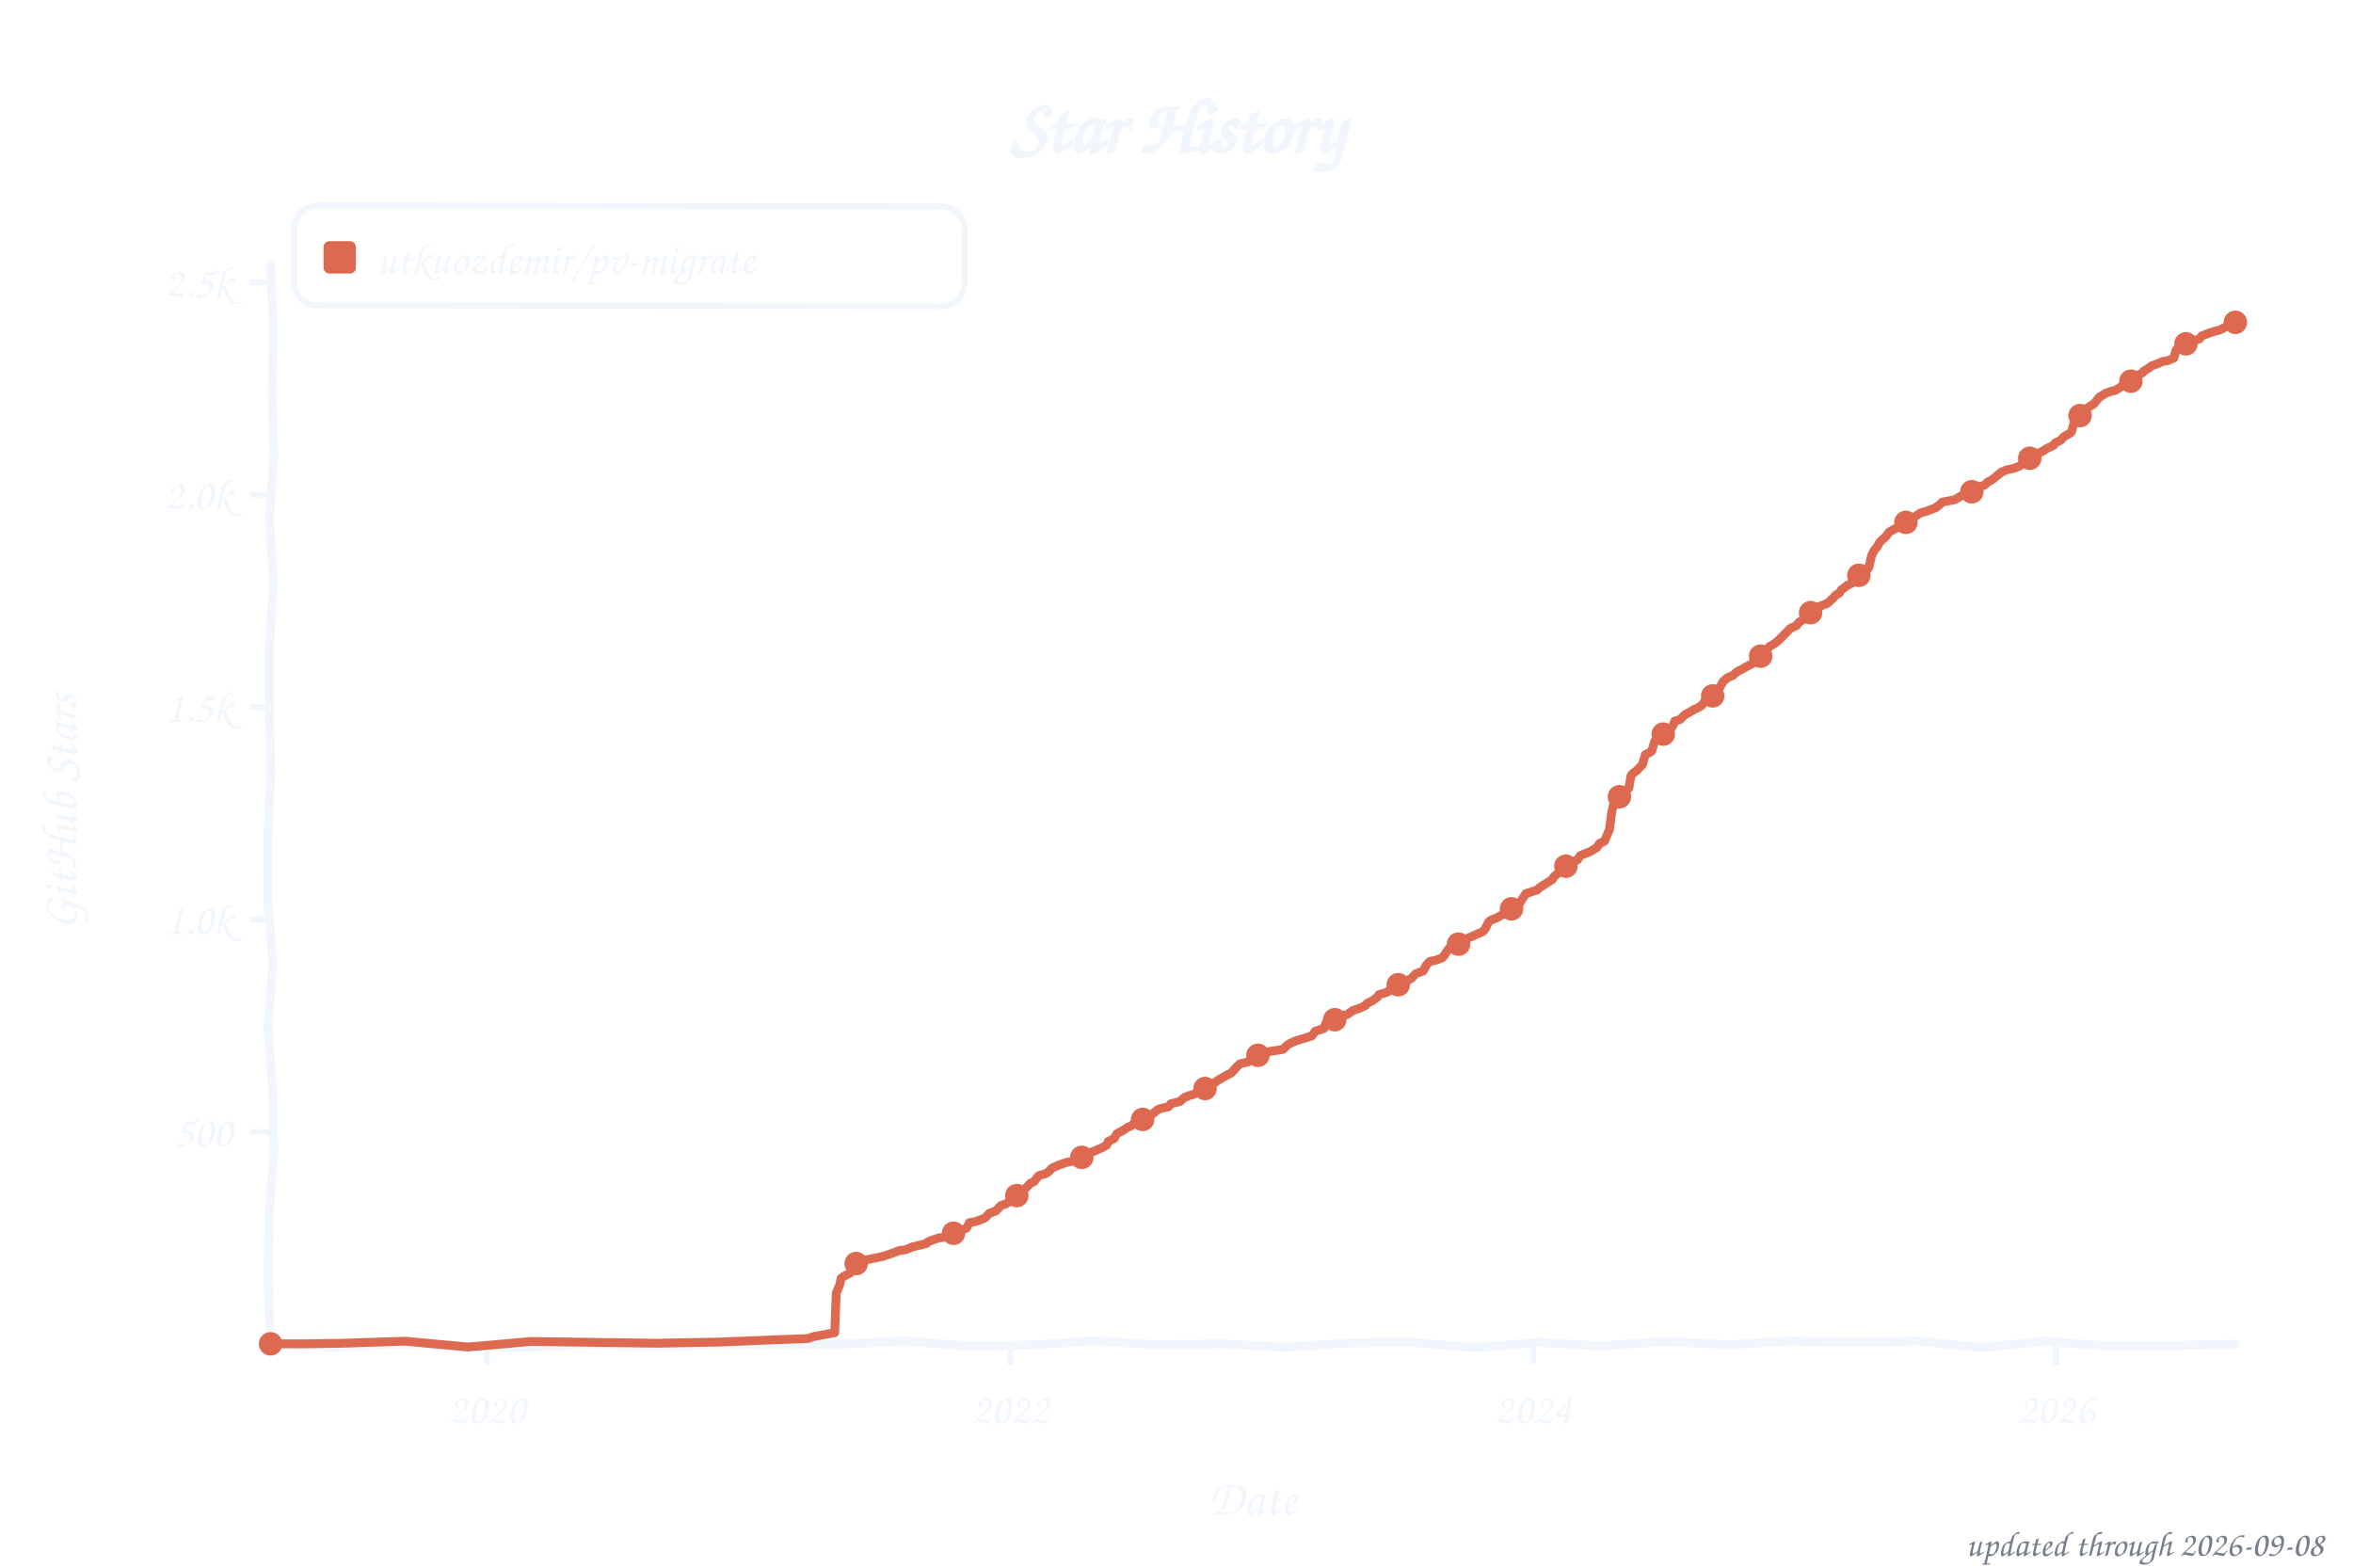
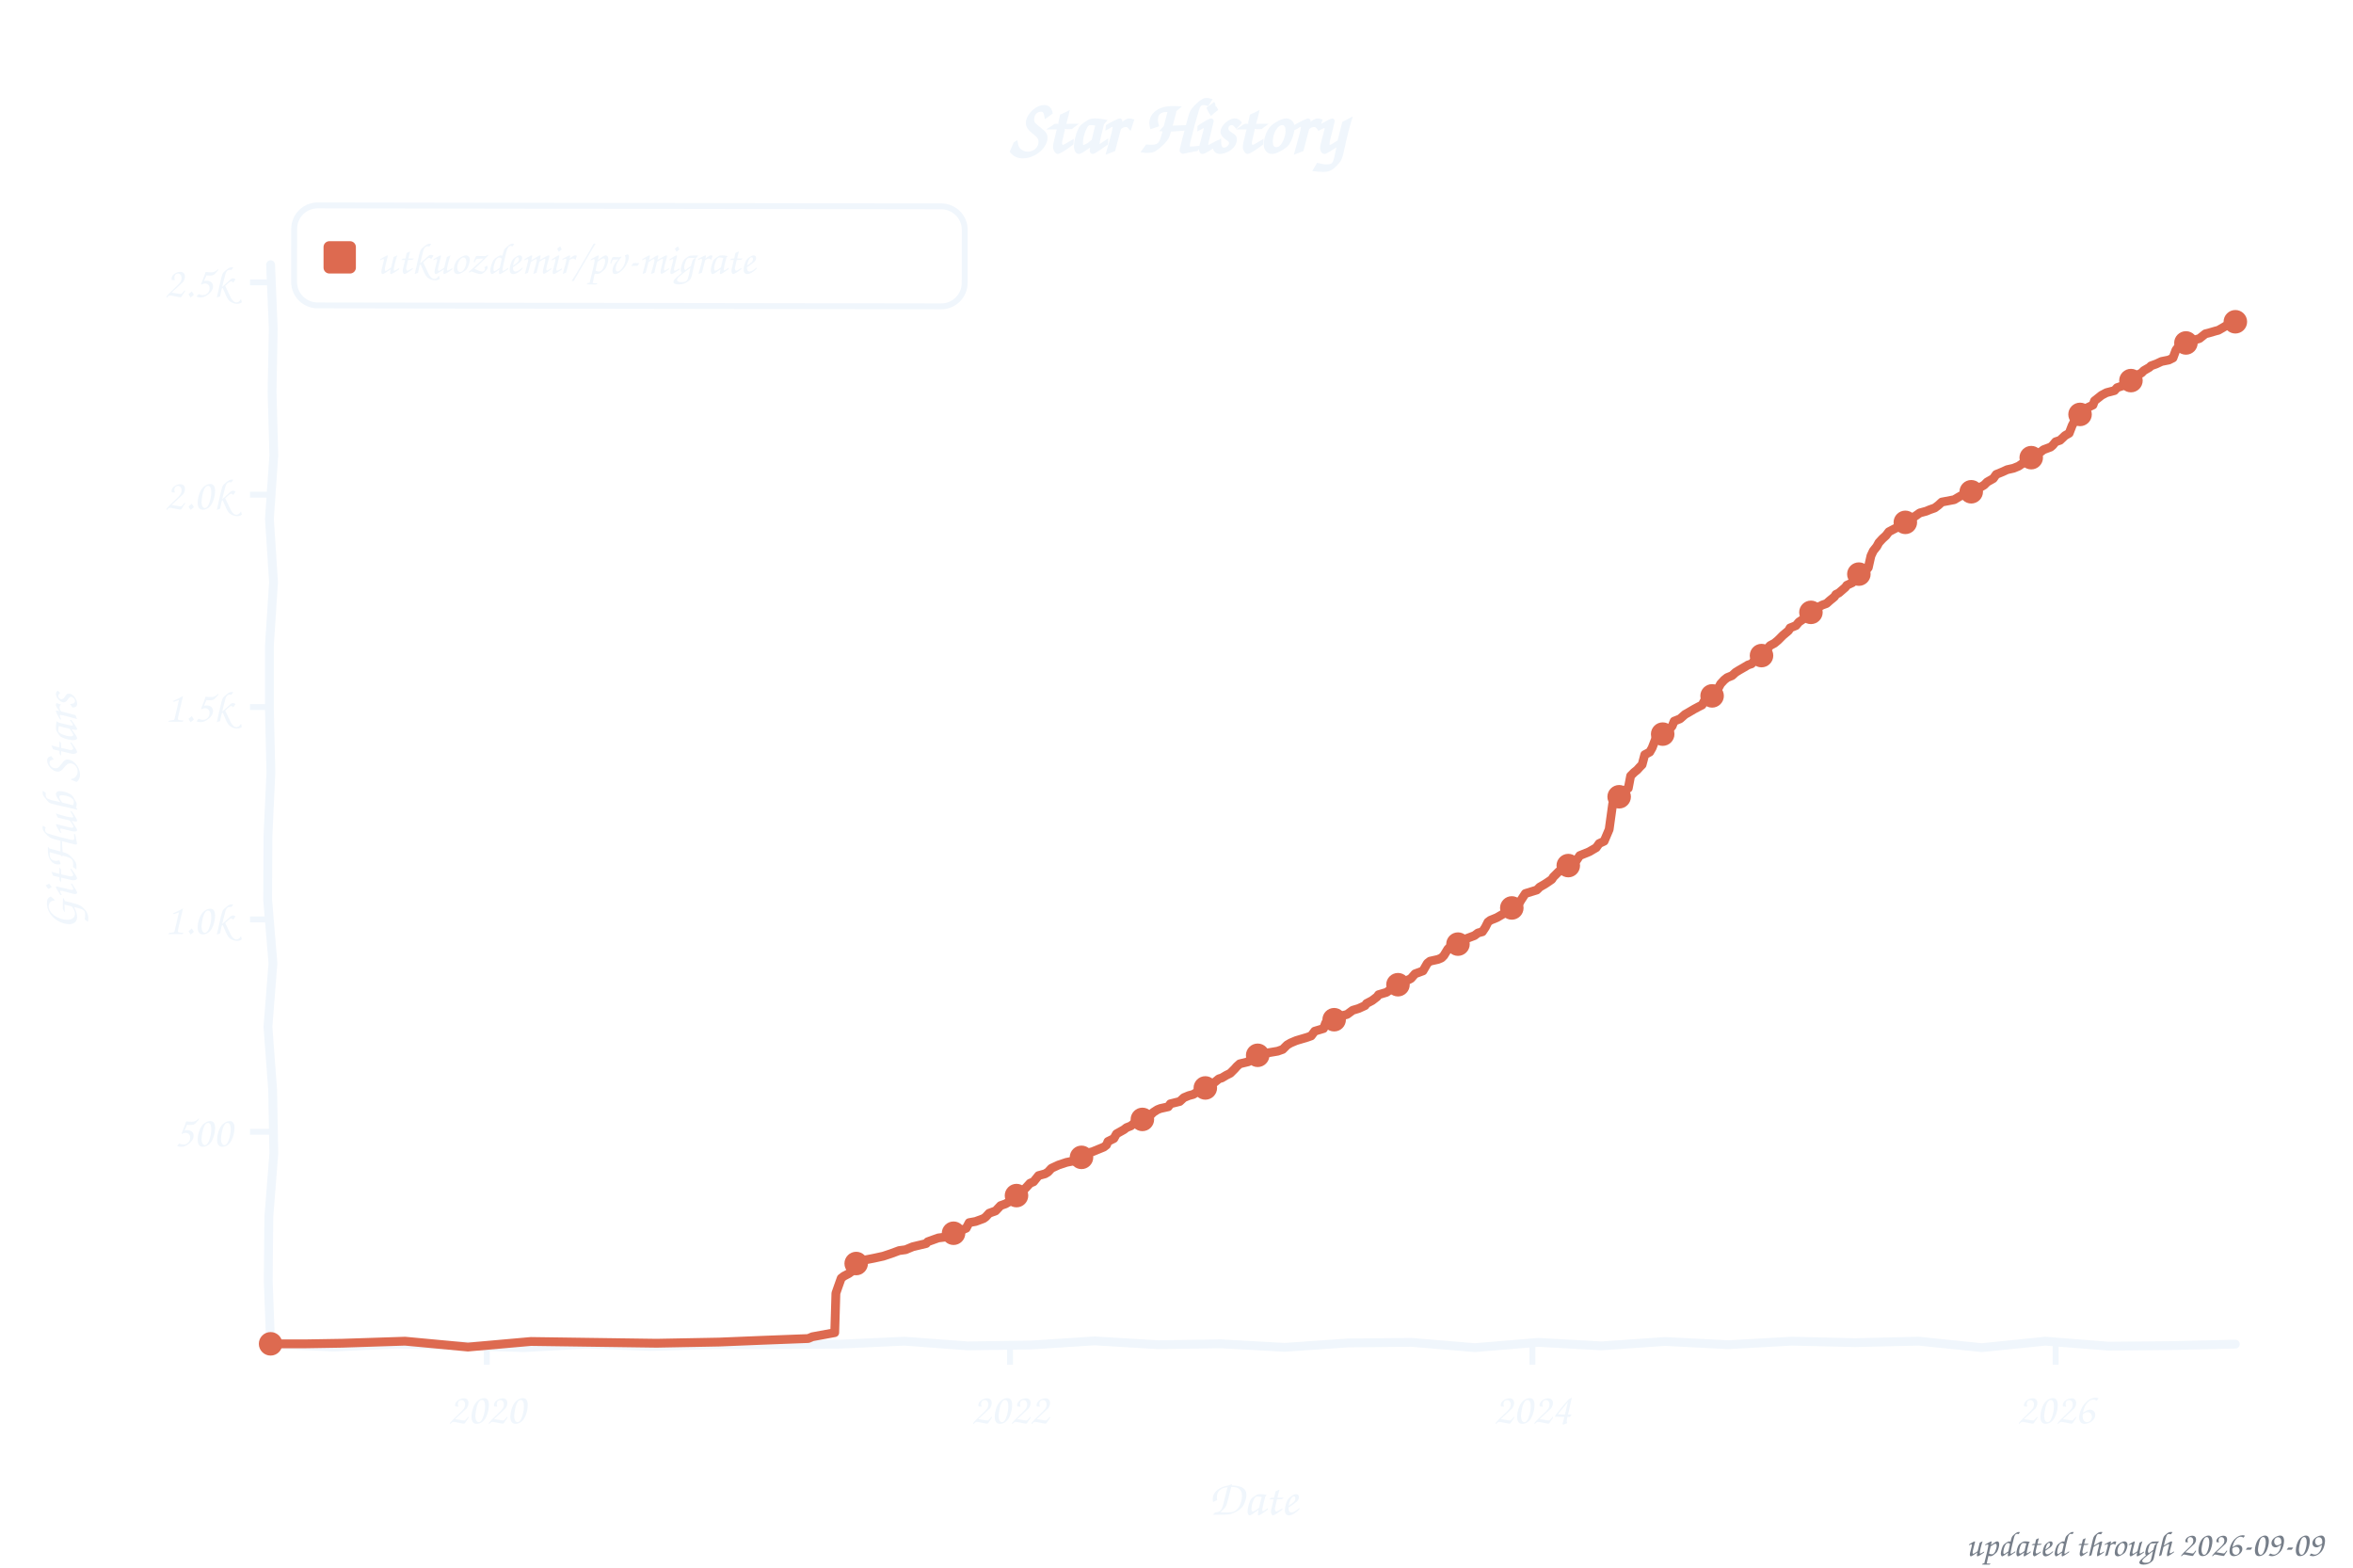
<svg xmlns="http://www.w3.org/2000/svg" width="800" height="533" viewBox="0 0 800 533" role="img" aria-label="Star history of utkuozdemir/pv-migrate">
  <style>text{font-family:"Comic Sans MS","Chalkboard SE","Comic Neue","Marker Felt",cursive}</style>
  <text x="400" y="52" font-size="26" font-weight="bold" text-anchor="middle" fill="#f0f6fc">Star History</text>
  <rect x="100" y="70" width="228" height="34" rx="8" fill="none" stroke="#f0f6fc" stroke-width="2" transform="rotate(0.09 214 87)" />
  <rect x="110" y="82" width="11" height="11" rx="2" fill="#dd6a50" />
  <text x="128" y="93" font-size="15" fill="#f0f6fc" textLength="189" lengthAdjust="spacingAndGlyphs">utkuozdemir/pv-migrate</text>
  <line x1="85" y1="384.8" x2="92" y2="384.8" stroke="#f0f6fc" stroke-width="2" />
  <text x="79" y="389.8" font-size="15" text-anchor="end" fill="#f0f6fc">500</text>
  <line x1="85" y1="312.6" x2="92" y2="312.6" stroke="#f0f6fc" stroke-width="2" />
  <text x="79" y="317.6" font-size="15" text-anchor="end" fill="#f0f6fc">1.0k</text>
  <line x1="85" y1="240.4" x2="92" y2="240.4" stroke="#f0f6fc" stroke-width="2" />
  <text x="79" y="245.4" font-size="15" text-anchor="end" fill="#f0f6fc">1.5k</text>
  <line x1="85" y1="168.2" x2="92" y2="168.2" stroke="#f0f6fc" stroke-width="2" />
  <text x="79" y="173.2" font-size="15" text-anchor="end" fill="#f0f6fc">2.0k</text>
  <line x1="85" y1="96.0" x2="92" y2="96.0" stroke="#f0f6fc" stroke-width="2" />
  <text x="79" y="101.0" font-size="15" text-anchor="end" fill="#f0f6fc">2.5k</text>
  <line x1="165.5" y1="457" x2="165.5" y2="464" stroke="#f0f6fc" stroke-width="2" />
  <text x="165.5" y="484" font-size="15" text-anchor="middle" fill="#f0f6fc">2020</text>
-   <line x1="343.5" y1="457" x2="343.5" y2="464" stroke="#f0f6fc" stroke-width="2" />
-   <text x="343.5" y="484" font-size="15" text-anchor="middle" fill="#f0f6fc">2022</text>
-   <line x1="521.2" y1="457" x2="521.2" y2="464" stroke="#f0f6fc" stroke-width="2" />
-   <text x="521.2" y="484" font-size="15" text-anchor="middle" fill="#f0f6fc">2024</text>
-   <line x1="699.1" y1="457" x2="699.1" y2="464" stroke="#f0f6fc" stroke-width="2" />
-   <text x="699.1" y="484" font-size="15" text-anchor="middle" fill="#f0f6fc">2026</text>
+   <line x1="343.4" y1="457" x2="343.4" y2="464" stroke="#f0f6fc" stroke-width="2" />
+   <text x="343.4" y="484" font-size="15" text-anchor="middle" fill="#f0f6fc">2022</text>
+   <line x1="521.0" y1="457" x2="521.0" y2="464" stroke="#f0f6fc" stroke-width="2" />
+   <text x="521.0" y="484" font-size="15" text-anchor="middle" fill="#f0f6fc">2024</text>
+   <line x1="698.9" y1="457" x2="698.9" y2="464" stroke="#f0f6fc" stroke-width="2" />
+   <text x="698.9" y="484" font-size="15" text-anchor="middle" fill="#f0f6fc">2026</text>
  <text x="426" y="515" font-size="17" text-anchor="middle" fill="#f0f6fc">Date</text>
  <text x="26" y="276" font-size="17" text-anchor="middle" fill="#f0f6fc" transform="rotate(-90 26 276)">GitHub Stars</text>
  <path d="M 92.0,90.0 L 92.9,111.6 L 92.5,133.2 L 93.1,154.8 L 91.6,176.4 L 93.0,197.9 L 91.6,219.5 L 91.6,241.1 L 92.1,262.7 L 91.1,284.3 L 91.0,305.9 L 92.8,327.5 L 91.1,349.1 L 92.7,370.6 L 93.1,392.2 L 91.4,413.8 L 91.2,435.4 L 92.0,457.0 L 113.5,458.0 L 135.1,457.0 L 156.6,457.5 L 178.2,458.2 L 199.7,457.0 L 221.3,457.8 L 242.8,457.2 L 264.4,457.2 L 285.9,457.0 L 307.5,456.0 L 329.0,457.6 L 350.6,457.3 L 372.1,455.9 L 393.7,457.2 L 415.2,456.9 L 436.8,458.1 L 458.3,456.6 L 479.9,456.4 L 501.4,458.2 L 523.0,456.4 L 544.5,457.6 L 566.1,456.1 L 587.6,457.2 L 609.2,456.0 L 630.7,456.5 L 652.3,456.0 L 673.8,458.2 L 695.4,456.0 L 716.9,457.7 L 738.5,457.5 L 760.0,457.0" fill="none" stroke="#f0f6fc" stroke-width="3" stroke-linecap="round" stroke-linejoin="round" />
-   <path d="M 92.0,456.9 L 104.2,456.9 L 116.3,456.7 L 137.7,456.0 L 159.1,458.0 L 180.5,456.1 L 201.9,456.4 L 223.3,456.7 L 244.6,456.3 L 259.2,455.7 L 274.8,455.1 L 276.3,454.5 L 283.8,453.1 L 284.3,439.7 L 285.5,436.8 L 286.0,434.6 L 287.0,433.9 L 288.7,433.0 L 290.2,431.9 L 290.9,429.7 L 292.6,429.3 L 294.1,428.4 L 297.2,427.8 L 300.4,427.1 L 303.1,426.2 L 305.7,425.2 L 307.9,424.9 L 310.4,423.9 L 315.0,422.8 L 315.5,422.2 L 319.1,420.9 L 322.3,420.5 L 325.0,419.2 L 325.9,418.7 L 328.6,417.6 L 329.6,415.7 L 331.8,415.3 L 334.5,414.3 L 335.2,413.8 L 336.4,412.5 L 338.6,411.7 L 340.3,409.9 L 342.0,409.3 L 344.0,408.2 L 344.9,407.0 L 346.2,406.3 L 347.9,404.9 L 349.3,403.4 L 350.3,402.3 L 351.5,401.8 L 353.2,399.7 L 355.4,399.1 L 356.4,398.5 L 357.6,397.2 L 360.0,396.1 L 362.7,395.2 L 364.7,394.8 L 367.3,393.9 L 368.3,393.0 L 369.0,392.2 L 371.5,391.6 L 374.9,390.1 L 376.3,389.3 L 376.8,388.1 L 378.8,387.1 L 379.7,385.5 L 382.2,384.1 L 383.2,383.4 L 384.6,382.8 L 385.8,381.8 L 387.5,380.9 L 390.0,379.9 L 391.2,379.2 L 391.9,378.7 L 393.6,377.3 L 394.6,376.9 L 397.3,376.3 L 398.0,375.3 L 401.2,374.5 L 402.6,373.2 L 404.3,372.5 L 405.8,372.1 L 408.2,370.6 L 409.7,370.1 L 411.2,368.8 L 412.9,368.2 L 414.1,367.3 L 415.5,366.5 L 417.0,365.6 L 418.5,364.9 L 419.9,363.4 L 420.6,362.6 L 421.6,361.7 L 424.5,361.0 L 425.3,360.1 L 426.5,359.5 L 427.9,358.7 L 430.4,358.1 L 431.6,357.5 L 436.2,356.8 L 437.7,355.3 L 438.9,354.6 L 440.8,353.8 L 444.5,352.7 L 446.0,352.2 L 447.2,350.6 L 450.1,349.7 L 450.8,347.8 L 451.8,347.0 L 454.5,346.4 L 455.5,345.5 L 458.1,344.9 L 460.1,343.5 L 462.0,342.9 L 464.2,341.9 L 464.7,341.2 L 466.7,340.2 L 468.4,338.9 L 468.8,338.2 L 471.5,337.4 L 473.7,335.8 L 474.4,335.0 L 477.4,333.7 L 478.8,333.2 L 479.8,332.7 L 481.3,331.1 L 483.9,330.1 L 484.9,328.2 L 486.1,326.9 L 488.1,326.5 L 490.3,325.7 L 491.0,324.9 L 492.5,322.6 L 493.4,321.8 L 495.9,321.0 L 497.3,320.4 L 498.5,319.2 L 500.2,318.5 L 502.4,317.5 L 504.1,316.8 L 504.9,315.9 L 506.1,313.5 L 506.8,312.9 L 509.0,312.0 L 511.0,310.9 L 511.9,310.1 L 512.9,309.4 L 514.6,308.4 L 516.6,307.3 L 517.3,306.1 L 518.8,303.8 L 522.6,302.6 L 523.1,302.1 L 524.3,301.2 L 525.8,300.3 L 527.8,299.0 L 528.2,298.2 L 529.7,296.9 L 530.4,296.1 L 532.4,294.5 L 533.8,294.1 L 534.8,293.0 L 536.3,292.4 L 537.3,290.9 L 538.5,290.4 L 540.7,289.5 L 542.9,288.2 L 543.8,286.8 L 545.5,286.0 L 547.2,282.0 L 548.0,275.9 L 548.9,272.5 L 550.6,270.9 L 551.6,269.3 L 553.8,268.0 L 554.5,263.8 L 555.0,263.1 L 556.7,261.8 L 557.5,260.9 L 558.4,260.0 L 559.4,256.6 L 561.1,255.7 L 561.6,255.3 L 562.6,252.0 L 564.0,250.9 L 566.0,248.8 L 567.7,248.2 L 568.7,246.9 L 569.4,245.2 L 571.1,244.7 L 573.0,242.9 L 574.0,242.4 L 576.2,241.1 L 577.2,240.7 L 578.6,239.8 L 579.6,238.4 L 580.3,237.8 L 581.8,236.8 L 583.0,235.5 L 583.7,235.1 L 584.7,233.8 L 585.9,231.6 L 587.4,230.4 L 589.1,229.7 L 590.3,228.6 L 591.3,228.0 L 592.0,227.7 L 593.5,226.8 L 595.7,225.7 L 596.9,224.4 L 598.4,223.5 L 599.6,222.3 L 600.3,221.6 L 601.5,219.9 L 603.5,218.7 L 604.7,217.7 L 606.4,216.0 L 607.4,215.0 L 608.6,213.7 L 610.8,212.7 L 611.7,211.5 L 613.4,210.5 L 614.4,209.2 L 615.9,208.2 L 616.9,207.3 L 617.6,206.6 L 619.8,205.7 L 621.2,205.2 L 622.2,204.3 L 623.2,203.4 L 624.2,202.3 L 625.4,201.6 L 626.1,200.5 L 628.1,199.0 L 630.0,198.1 L 631.0,196.5 L 632.2,195.2 L 633.9,194.8 L 635.4,193.0 L 636.3,189.0 L 637.1,187.3 L 638.3,185.8 L 639.0,184.5 L 639.7,183.7 L 641.0,182.6 L 642.4,180.8 L 644.1,179.9 L 646.1,178.9 L 647.8,178.0 L 648.3,177.4 L 650.0,176.1 L 650.7,175.9 L 652.9,174.4 L 655.1,173.8 L 656.3,173.3 L 658.0,172.7 L 659.2,171.8 L 660.4,170.7 L 664.6,169.9 L 666.8,168.6 L 668.0,168.3 L 670.4,167.2 L 671.4,166.8 L 672.6,165.6 L 674.8,164.9 L 675.8,163.9 L 677.0,163.3 L 678.7,162.0 L 680.2,160.7 L 682.1,159.8 L 684.8,159.2 L 686.5,158.5 L 687.7,157.7 L 689.2,156.4 L 690.9,155.6 L 691.6,154.8 L 693.5,153.9 L 694.8,153.2 L 695.7,152.6 L 698.2,151.4 L 698.7,150.6 L 700.6,149.7 L 701.8,148.4 L 703.8,147.3 L 704.3,146.8 L 705.2,143.5 L 706.4,141.9 L 707.7,140.6 L 708.6,139.9 L 709.4,138.9 L 710.8,138.0 L 712.0,137.2 L 713.7,135.1 L 714.5,134.6 L 715.9,133.7 L 717.6,133.1 L 719.3,132.7 L 721.3,131.4 L 722.3,130.9 L 723.2,130.1 L 725.7,128.9 L 726.4,127.8 L 728.4,126.8 L 728.8,126.2 L 730.5,125.2 L 731.5,124.4 L 733.5,123.7 L 735.2,122.9 L 737.1,122.6 L 739.1,121.7 L 739.8,119.1 L 741.0,117.7 L 743.0,117.1 L 743.9,116.4 L 745.6,115.9 L 747.8,115.2 L 748.6,114.2 L 751.2,113.2 L 753.4,112.5 L 754.4,112.3 L 755.4,111.9 L 756.6,111.2 L 757.3,110.7 L 758.1,110.7 L 759.3,110.3 L 760.0,109.6" fill="none" stroke="#dd6a50" stroke-width="3" stroke-linecap="round" stroke-linejoin="round" />
+   <path d="M 92.0,456.9 L 104.2,456.9 L 116.3,456.7 L 137.7,456.0 L 159.1,458.0 L 180.5,456.1 L 201.8,456.4 L 223.2,456.7 L 244.6,456.3 L 259.2,455.7 L 274.8,455.1 L 276.2,454.5 L 283.8,453.1 L 284.2,439.7 L 285.0,437.4 L 286.0,434.6 L 286.9,433.9 L 288.6,433.0 L 290.1,431.9 L 290.8,429.7 L 292.5,429.3 L 294.0,428.4 L 297.1,427.8 L 300.3,427.1 L 303.0,426.2 L 305.7,425.2 L 307.9,424.9 L 310.3,423.9 L 314.9,422.8 L 315.4,422.2 L 319.0,420.9 L 322.2,420.5 L 324.9,419.2 L 325.9,418.7 L 328.5,417.6 L 329.5,415.7 L 331.7,415.3 L 334.4,414.3 L 335.1,413.8 L 336.3,412.5 L 338.5,411.7 L 340.2,409.9 L 341.9,409.3 L 343.6,408.3 L 344.4,407.8 L 345.6,406.5 L 347.8,404.9 L 349.2,403.4 L 350.2,402.3 L 351.4,401.8 L 353.1,399.7 L 355.3,399.1 L 356.3,398.5 L 357.5,397.2 L 359.9,396.1 L 362.6,395.2 L 364.6,394.8 L 367.2,393.9 L 368.2,393.0 L 368.9,392.2 L 371.4,391.6 L 375.3,390.0 L 376.2,389.3 L 376.7,388.1 L 378.7,387.1 L 379.6,385.5 L 382.1,384.1 L 383.0,383.4 L 384.5,382.8 L 385.7,381.8 L 387.4,380.9 L 389.9,379.9 L 391.1,379.2 L 392.1,378.2 L 393.5,377.3 L 394.5,376.9 L 397.2,376.3 L 397.9,375.3 L 401.1,374.5 L 402.5,373.2 L 404.2,372.5 L 405.7,372.1 L 408.1,370.6 L 409.6,370.1 L 411.0,368.8 L 412.7,368.2 L 414.4,366.8 L 415.4,366.5 L 416.9,365.6 L 418.3,364.9 L 419.8,363.4 L 420.5,362.6 L 421.5,361.7 L 424.4,361.0 L 425.1,360.1 L 426.4,359.5 L 427.8,358.7 L 430.3,358.1 L 434.4,357.4 L 436.1,356.8 L 437.6,355.3 L 438.8,354.6 L 440.7,353.8 L 444.4,352.7 L 445.8,352.2 L 447.0,350.6 L 450.0,349.7 L 450.7,347.8 L 451.7,347.0 L 454.4,346.4 L 456.1,345.4 L 458.0,344.9 L 459.9,343.5 L 461.9,342.9 L 464.1,341.9 L 464.6,341.2 L 466.5,340.2 L 468.2,338.9 L 468.7,338.2 L 471.4,337.4 L 473.6,335.8 L 474.3,335.0 L 477.2,333.7 L 478.9,333.1 L 479.7,332.7 L 481.1,331.1 L 483.8,330.1 L 485.3,327.5 L 486.2,326.8 L 488.9,326.2 L 490.1,325.7 L 490.9,324.9 L 492.3,322.6 L 493.3,321.8 L 496.9,320.7 L 497.4,320.1 L 498.4,319.2 L 501.3,318.1 L 502.5,317.2 L 504.0,316.8 L 505.0,315.3 L 505.9,313.5 L 506.7,312.9 L 508.9,312.0 L 510.8,310.9 L 512.5,310.0 L 513.0,309.3 L 514.5,308.4 L 516.4,307.3 L 517.1,306.1 L 518.6,303.8 L 522.5,302.6 L 523.5,301.6 L 524.9,300.8 L 525.7,300.3 L 527.6,299.0 L 528.1,298.2 L 530.0,296.3 L 531.2,295.7 L 532.2,294.5 L 533.7,294.1 L 534.7,293.0 L 536.1,292.4 L 537.1,290.9 L 540.3,289.6 L 541.5,288.9 L 542.7,288.2 L 543.7,286.8 L 545.4,286.0 L 547.1,282.0 L 548.3,273.3 L 549.5,271.3 L 550.5,270.9 L 551.4,269.3 L 553.6,268.0 L 554.4,263.8 L 555.6,262.6 L 556.6,261.8 L 557.5,260.8 L 558.3,260.0 L 559.2,256.6 L 560.9,255.7 L 561.7,254.3 L 562.9,251.2 L 564.1,250.7 L 565.8,248.8 L 567.3,248.3 L 568.5,246.9 L 569.2,245.2 L 571.2,244.4 L 572.9,242.9 L 573.8,242.4 L 576.0,241.1 L 577.5,240.3 L 578.7,239.7 L 579.4,238.4 L 580.2,237.8 L 581.6,236.8 L 582.8,235.5 L 583.6,235.1 L 585.0,232.5 L 586.2,231.2 L 587.2,230.4 L 588.9,229.7 L 590.1,228.6 L 591.4,227.8 L 592.8,227.0 L 594.3,226.1 L 595.5,225.7 L 596.7,224.4 L 598.2,223.5 L 599.9,221.8 L 601.1,220.3 L 601.8,219.5 L 603.3,218.7 L 604.5,217.7 L 606.2,216.0 L 608.1,214.4 L 608.6,213.5 L 610.6,212.7 L 611.6,211.5 L 613.5,210.2 L 614.2,209.2 L 615.7,208.2 L 617.2,206.8 L 618.6,206.2 L 619.6,205.7 L 621.0,205.2 L 622.0,204.3 L 623.7,202.9 L 624.2,202.1 L 625.2,201.6 L 627.4,199.7 L 627.9,199.0 L 629.8,198.1 L 630.8,196.5 L 632.0,195.2 L 633.9,194.5 L 635.2,193.0 L 636.1,189.0 L 636.9,187.3 L 638.1,185.8 L 638.8,184.5 L 640.0,183.2 L 641.2,182.1 L 642.2,180.8 L 643.9,179.9 L 645.9,178.9 L 647.6,178.0 L 648.8,177.2 L 649.8,176.1 L 651.0,175.6 L 652.7,174.4 L 654.9,173.8 L 656.1,173.3 L 657.8,172.7 L 659.0,171.8 L 660.2,170.7 L 664.4,169.9 L 666.6,168.6 L 669.0,167.9 L 670.2,167.2 L 671.7,165.9 L 673.6,165.5 L 674.6,164.9 L 675.6,163.9 L 677.7,162.7 L 678.7,161.3 L 680.9,160.4 L 682.4,159.7 L 684.6,159.2 L 686.3,158.5 L 688.2,157.2 L 688.9,156.4 L 690.6,155.6 L 691.9,154.5 L 693.6,153.8 L 694.8,152.9 L 697.2,152.0 L 697.9,151.4 L 698.9,150.2 L 700.4,149.7 L 702.1,148.1 L 703.5,147.3 L 704.5,144.7 L 705.7,142.4 L 706.9,141.3 L 707.4,140.6 L 708.4,139.9 L 709.1,138.9 L 711.6,137.7 L 712.1,136.3 L 714.0,134.8 L 714.5,134.4 L 716.2,133.5 L 718.9,132.8 L 719.8,131.8 L 721.6,131.2 L 722.5,130.4 L 724.2,129.6 L 725.4,128.9 L 726.2,127.8 L 728.1,126.8 L 728.9,126.0 L 730.8,124.9 L 731.3,124.4 L 733.2,123.7 L 734.9,122.9 L 737.4,122.4 L 738.8,121.7 L 739.8,119.0 L 740.8,117.7 L 743.0,116.9 L 743.7,116.4 L 746.1,115.6 L 747.8,115.1 L 749.8,113.5 L 751.0,113.2 L 753.4,112.5 L 754.2,112.3 L 755.6,111.5 L 756.6,110.9 L 757.1,110.7 L 758.3,110.6 L 759.3,110.2 L 760.0,109.4" fill="none" stroke="#dd6a50" stroke-width="3" stroke-linecap="round" stroke-linejoin="round" />
  <circle cx="92.0" cy="456.9" r="4" fill="#dd6a50" />
  <circle cx="291.1" cy="429.6" r="4" fill="#dd6a50" />
  <circle cx="324.2" cy="419.3" r="4" fill="#dd6a50" />
-   <circle cx="345.7" cy="406.5" r="4" fill="#dd6a50" />
-   <circle cx="367.8" cy="393.5" r="4" fill="#dd6a50" />
-   <circle cx="388.5" cy="380.6" r="4" fill="#dd6a50" />
-   <circle cx="409.7" cy="370.1" r="4" fill="#dd6a50" />
-   <circle cx="427.7" cy="358.8" r="4" fill="#dd6a50" />
-   <circle cx="453.8" cy="346.7" r="4" fill="#dd6a50" />
-   <circle cx="475.4" cy="334.8" r="4" fill="#dd6a50" />
-   <circle cx="495.9" cy="321.0" r="4" fill="#dd6a50" />
-   <circle cx="513.9" cy="309.0" r="4" fill="#dd6a50" />
-   <circle cx="532.4" cy="294.5" r="4" fill="#dd6a50" />
-   <circle cx="550.6" cy="270.9" r="4" fill="#dd6a50" />
-   <circle cx="565.5" cy="249.6" r="4" fill="#dd6a50" />
-   <circle cx="582.3" cy="236.6" r="4" fill="#dd6a50" />
-   <circle cx="598.6" cy="223.1" r="4" fill="#dd6a50" />
-   <circle cx="615.6" cy="208.3" r="4" fill="#dd6a50" />
-   <circle cx="632.0" cy="195.6" r="4" fill="#dd6a50" />
-   <circle cx="648.0" cy="177.6" r="4" fill="#dd6a50" />
-   <circle cx="670.4" cy="167.2" r="4" fill="#dd6a50" />
-   <circle cx="690.1" cy="155.8" r="4" fill="#dd6a50" />
-   <circle cx="707.2" cy="141.3" r="4" fill="#dd6a50" />
-   <circle cx="724.5" cy="129.6" r="4" fill="#dd6a50" />
-   <circle cx="743.2" cy="116.9" r="4" fill="#dd6a50" />
-   <circle cx="760.0" cy="109.6" r="4" fill="#dd6a50" />
-   <text x="790" y="529" font-size="12" text-anchor="end" fill="#767e89">updated through 2026-09-08</text>
+   <circle cx="345.6" cy="406.5" r="4" fill="#dd6a50" />
+   <circle cx="367.7" cy="393.5" r="4" fill="#dd6a50" />
+   <circle cx="388.4" cy="380.6" r="4" fill="#dd6a50" />
+   <circle cx="409.8" cy="369.9" r="4" fill="#dd6a50" />
+   <circle cx="427.6" cy="358.8" r="4" fill="#dd6a50" />
+   <circle cx="453.6" cy="346.7" r="4" fill="#dd6a50" />
+   <circle cx="475.3" cy="334.8" r="4" fill="#dd6a50" />
+   <circle cx="495.7" cy="321.0" r="4" fill="#dd6a50" />
+   <circle cx="514.0" cy="308.7" r="4" fill="#dd6a50" />
+   <circle cx="533.2" cy="294.3" r="4" fill="#dd6a50" />
+   <circle cx="550.5" cy="270.9" r="4" fill="#dd6a50" />
+   <circle cx="565.3" cy="249.6" r="4" fill="#dd6a50" />
+   <circle cx="582.1" cy="236.6" r="4" fill="#dd6a50" />
+   <circle cx="598.9" cy="222.9" r="4" fill="#dd6a50" />
+   <circle cx="615.7" cy="208.2" r="4" fill="#dd6a50" />
+   <circle cx="632.0" cy="195.2" r="4" fill="#dd6a50" />
+   <circle cx="647.8" cy="177.6" r="4" fill="#dd6a50" />
+   <circle cx="670.2" cy="167.2" r="4" fill="#dd6a50" />
+   <circle cx="690.6" cy="155.6" r="4" fill="#dd6a50" />
+   <circle cx="707.2" cy="140.9" r="4" fill="#dd6a50" />
+   <circle cx="724.5" cy="129.4" r="4" fill="#dd6a50" />
+   <circle cx="743.2" cy="116.6" r="4" fill="#dd6a50" />
+   <circle cx="760.0" cy="109.4" r="4" fill="#dd6a50" />
+   <text x="790" y="529" font-size="12" text-anchor="end" fill="#767e89">updated through 2026-09-09</text>
</svg>
